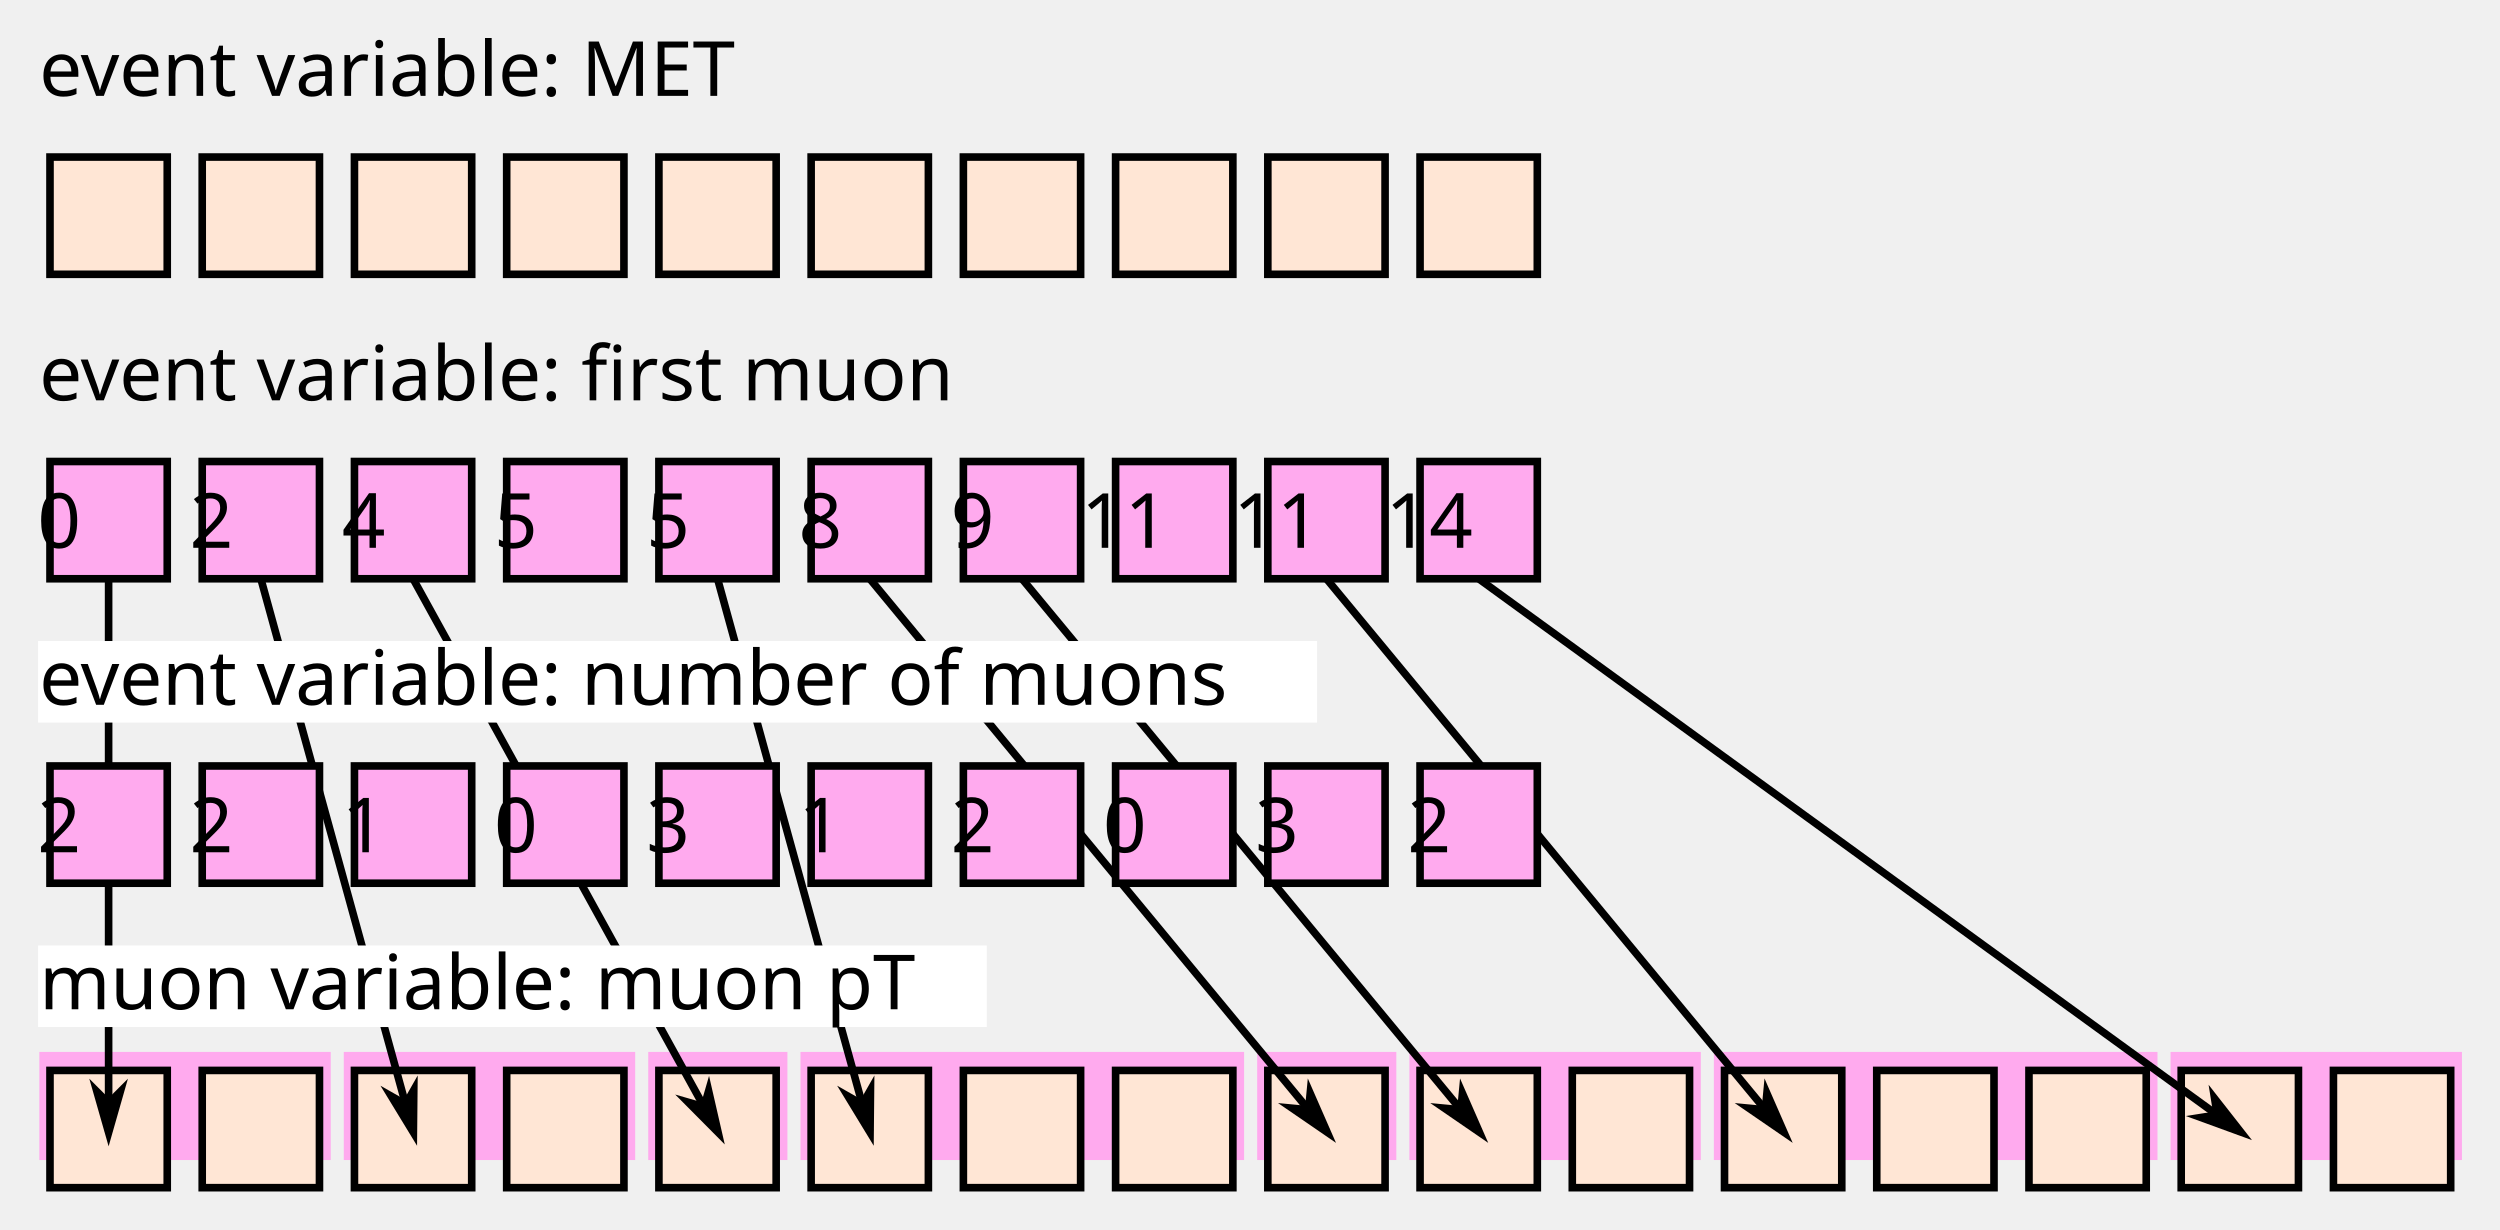
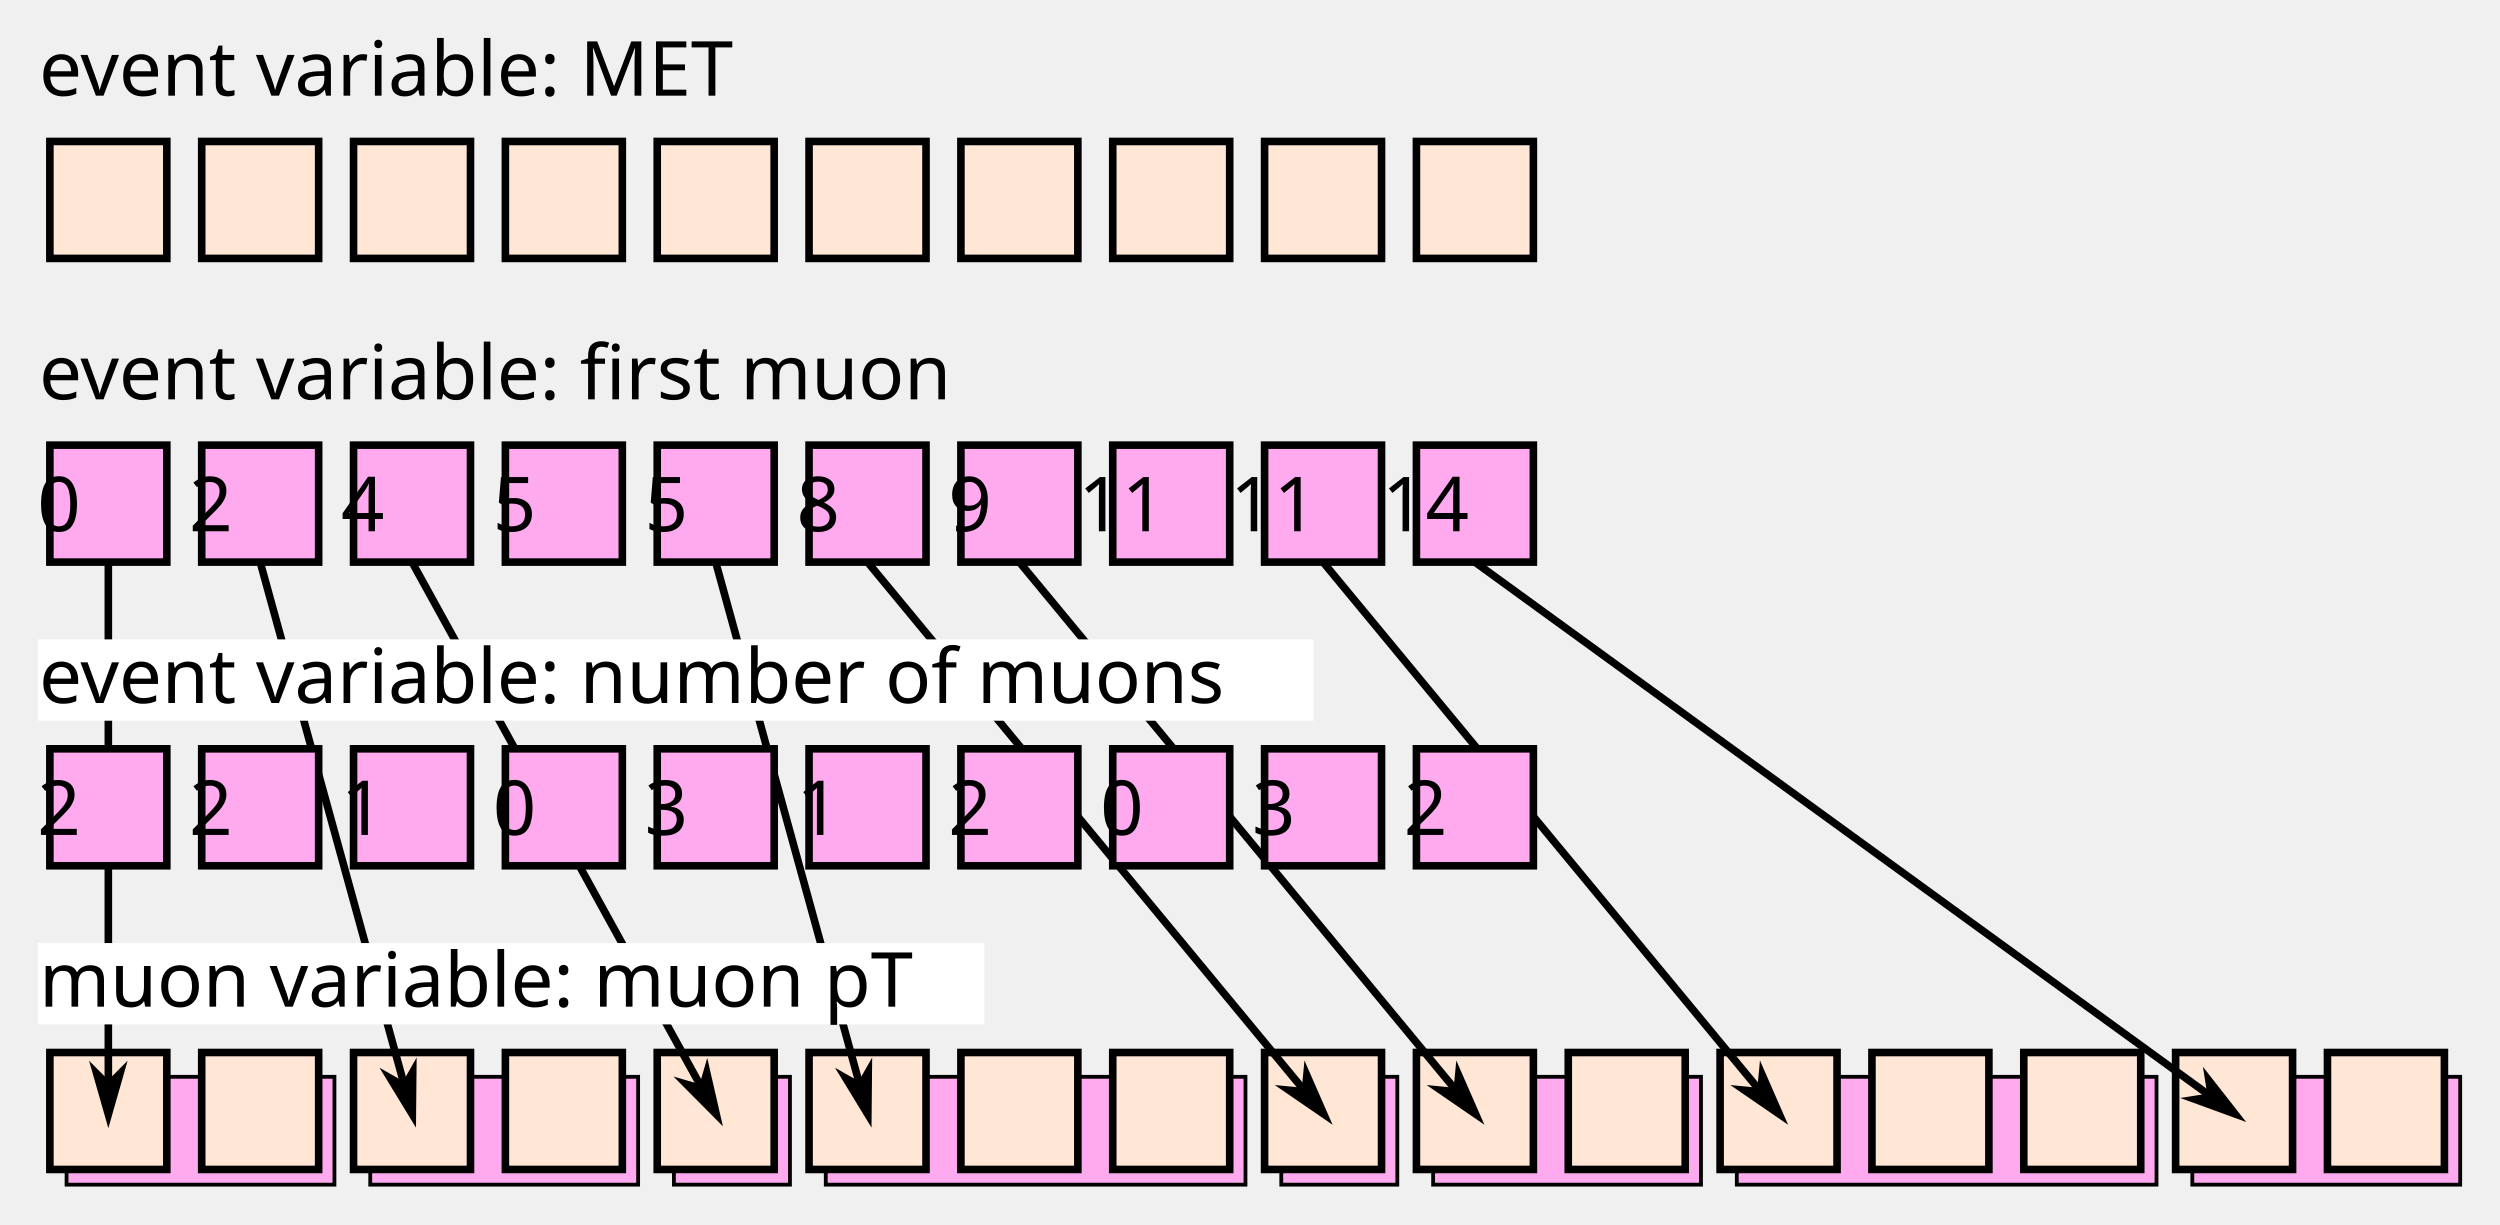
- <svg xmlns="http://www.w3.org/2000/svg" width="656.903" height="323.082" id="svg2" version="1.1">
+ <svg xmlns="http://www.w3.org/2000/svg" width="658.589" height="322.582" id="svg2" version="1.1">
  <defs id="defs4">
    <marker orient="auto" refY="0" refX="0" id="Arrow1Mend" style="overflow:visible">
      <path id="path4166" d="M 0,0 5,-5 -12.5,0 5,5 0,0 z" style="fill-rule:evenodd;stroke:#000000;stroke-width:1pt" transform="matrix(-0.4,0,0,-0.4,-4,0)" />
    </marker>
  </defs>
-   <g id="layer1" transform="translate(-29.28571,-360.1058)">
-     <path id="path4036" d="m 599.62,636.509 76.568,0 0,28.411 -76.568,0 z" style="color:#000000;fill:#ffaaee;fill-opacity:1;fill-rule:nonzero;stroke:none;stroke-width:2;marker:none;visibility:visible;display:inline;overflow:visible;enable-background:accumulate" />
-     <path style="color:#000000;fill:#ffaaee;fill-opacity:1;fill-rule:nonzero;stroke:none;stroke-width:2;marker:none;visibility:visible;display:inline;overflow:visible;enable-background:accumulate" d="m 479.62,636.509 116.568,0 0,28.411 -116.568,0 z" id="path4034" />
-     <path id="path4032" d="m 359.62,636.509 36.568,0 0,28.411 -36.568,0 z" style="color:#000000;fill:#ffaaee;fill-opacity:1;fill-rule:nonzero;stroke:none;stroke-width:2;marker:none;visibility:visible;display:inline;overflow:visible;enable-background:accumulate" />
-     <path style="color:#000000;fill:#ffaaee;fill-opacity:1;fill-rule:nonzero;stroke:none;stroke-width:2;marker:none;visibility:visible;display:inline;overflow:visible;enable-background:accumulate" d="m 399.62,636.509 76.568,0 0,28.411 -76.568,0 z" id="path4030" />
-     <path id="path4028" d="m 239.62,636.509 116.568,0 0,28.411 -116.568,0 z" style="color:#000000;fill:#ffaaee;fill-opacity:1;fill-rule:nonzero;stroke:none;stroke-width:2;marker:none;visibility:visible;display:inline;overflow:visible;enable-background:accumulate" />
-     <path style="color:#000000;fill:#ffaaee;fill-opacity:1;fill-rule:nonzero;stroke:none;stroke-width:2;marker:none;visibility:visible;display:inline;overflow:visible;enable-background:accumulate" d="m 199.62,636.509 36.568,0 0,28.411 -36.568,0 z" id="rect4025" />
-     <path style="color:#000000;fill:#ffaaee;fill-opacity:1;fill-rule:nonzero;stroke:none;stroke-width:2;marker:none;visibility:visible;display:inline;overflow:visible;enable-background:accumulate" d="m 119.62,636.509 76.568,0 0,28.411 -76.568,0 z" id="rect4023" />
-     <path style="color:#000000;fill:#ffaaee;fill-opacity:1;fill-rule:nonzero;stroke:none;stroke-width:2;marker:none;visibility:visible;display:inline;overflow:visible;enable-background:accumulate" d="m 39.62,636.509 76.568,0 0,28.411 -76.568,0 z" id="rect4013" />
+   <g id="layer1" transform="translate(-29.28571,-364.1058)">
+     <path id="path4036" d="m 606.82,647.775 70.568,0 0,28.411 -70.568,0 z" style="color:#000000;fill:#ffaaee;fill-opacity:1;fill-rule:nonzero;stroke:#000000;stroke-width:1;stroke-miterlimit:4;stroke-opacity:1;stroke-dasharray:none;marker:none;visibility:visible;display:inline;overflow:visible;enable-background:accumulate" />
+     <path style="color:#000000;fill:#ffaaee;fill-opacity:1;fill-rule:nonzero;stroke:#000000;stroke-width:1;stroke-miterlimit:4;stroke-opacity:1;stroke-dasharray:none;marker:none;visibility:visible;display:inline;overflow:visible;enable-background:accumulate" d="m 486.82,647.775 110.568,0 0,28.411 -110.568,0 z" id="path4034" />
+     <path id="path4032" d="m 366.82,647.775 30.568,0 0,28.411 -30.568,0 z" style="color:#000000;fill:#ffaaee;fill-opacity:1;fill-rule:nonzero;stroke:#000000;stroke-width:1;stroke-miterlimit:4;stroke-opacity:1;stroke-dasharray:none;marker:none;visibility:visible;display:inline;overflow:visible;enable-background:accumulate" />
+     <path style="color:#000000;fill:#ffaaee;fill-opacity:1;fill-rule:nonzero;stroke:#000000;stroke-width:1;stroke-miterlimit:4;stroke-opacity:1;stroke-dasharray:none;marker:none;visibility:visible;display:inline;overflow:visible;enable-background:accumulate" d="m 406.82,647.775 70.568,0 0,28.411 -70.568,0 z" id="path4030" />
+     <path id="path4028" d="m 246.82,647.775 110.568,0 0,28.411 -110.568,0 z" style="color:#000000;fill:#ffaaee;fill-opacity:1;fill-rule:nonzero;stroke:#000000;stroke-width:1;stroke-miterlimit:4;stroke-opacity:1;stroke-dasharray:none;marker:none;visibility:visible;display:inline;overflow:visible;enable-background:accumulate" />
+     <path style="color:#000000;fill:#ffaaee;fill-opacity:1;fill-rule:nonzero;stroke:#000000;stroke-width:1;stroke-miterlimit:4;stroke-opacity:1;stroke-dasharray:none;marker:none;visibility:visible;display:inline;overflow:visible;enable-background:accumulate" d="m 206.82,647.775 30.568,0 0,28.411 -30.568,0 z" id="rect4025" />
+     <path style="color:#000000;fill:#ffaaee;fill-opacity:1;fill-rule:nonzero;stroke:#000000;stroke-width:1;stroke-miterlimit:4;stroke-opacity:1;stroke-dasharray:none;marker:none;visibility:visible;display:inline;overflow:visible;enable-background:accumulate" d="m 126.82,647.775 70.568,0 0,28.411 -70.568,0 z" id="rect4023" />
+     <path style="color:#000000;fill:#ffaaee;fill-opacity:1;fill-rule:nonzero;stroke:#000000;stroke-width:1;stroke-miterlimit:4;stroke-opacity:1;stroke-dasharray:none;marker:none;visibility:visible;display:inline;overflow:visible;enable-background:accumulate" d="m 46.82,647.775 70.568,0 0,28.411 -70.568,0 z" id="rect4013" />
    <rect style="color:#000000;fill:#ffe6d5;fill-opacity:1;fill-rule:nonzero;stroke:#000000;stroke-width:2;stroke-linecap:butt;stroke-linejoin:miter;stroke-miterlimit:4;stroke-opacity:1;stroke-dasharray:none;stroke-dashoffset:0;marker:none;visibility:visible;display:inline;overflow:visible;enable-background:accumulate" id="rect3001" width="30.81" height="30.81" x="42.421" y="641.372" />
    <rect y="641.372" x="82.421" height="30.81" width="30.81" id="rect3003" style="color:#000000;fill:#ffe6d5;fill-opacity:1;fill-rule:nonzero;stroke:#000000;stroke-width:2;stroke-linecap:butt;stroke-linejoin:miter;stroke-miterlimit:4;stroke-opacity:1;stroke-dasharray:none;stroke-dashoffset:0;marker:none;visibility:visible;display:inline;overflow:visible;enable-background:accumulate" />
    <rect style="color:#000000;fill:#ffe6d5;fill-opacity:1;fill-rule:nonzero;stroke:#000000;stroke-width:2;stroke-linecap:butt;stroke-linejoin:miter;stroke-miterlimit:4;stroke-opacity:1;stroke-dasharray:none;stroke-dashoffset:0;marker:none;visibility:visible;display:inline;overflow:visible;enable-background:accumulate" id="rect3005" width="30.81" height="30.81" x="122.421" y="641.372" />
    <rect y="641.372" x="162.421" height="30.81" width="30.81" id="rect3007" style="color:#000000;fill:#ffe6d5;fill-opacity:1;fill-rule:nonzero;stroke:#000000;stroke-width:2;stroke-linecap:butt;stroke-linejoin:miter;stroke-miterlimit:4;stroke-opacity:1;stroke-dasharray:none;stroke-dashoffset:0;marker:none;visibility:visible;display:inline;overflow:visible;enable-background:accumulate" />
    <rect style="color:#000000;fill:#ffe6d5;fill-opacity:1;fill-rule:nonzero;stroke:#000000;stroke-width:2;stroke-linecap:butt;stroke-linejoin:miter;stroke-miterlimit:4;stroke-opacity:1;stroke-dasharray:none;stroke-dashoffset:0;marker:none;visibility:visible;display:inline;overflow:visible;enable-background:accumulate" id="rect3009" width="30.81" height="30.81" x="202.421" y="641.372" />
    <rect y="641.372" x="242.421" height="30.81" width="30.81" id="rect3011" style="color:#000000;fill:#ffe6d5;fill-opacity:1;fill-rule:nonzero;stroke:#000000;stroke-width:2;stroke-linecap:butt;stroke-linejoin:miter;stroke-miterlimit:4;stroke-opacity:1;stroke-dasharray:none;stroke-dashoffset:0;marker:none;visibility:visible;display:inline;overflow:visible;enable-background:accumulate" />
    <rect style="color:#000000;fill:#ffe6d5;fill-opacity:1;fill-rule:nonzero;stroke:#000000;stroke-width:2;stroke-linecap:butt;stroke-linejoin:miter;stroke-miterlimit:4;stroke-opacity:1;stroke-dasharray:none;stroke-dashoffset:0;marker:none;visibility:visible;display:inline;overflow:visible;enable-background:accumulate" id="rect3013" width="30.81" height="30.81" x="282.421" y="641.372" />
    <rect y="641.372" x="322.421" height="30.81" width="30.81" id="rect3015" style="color:#000000;fill:#ffe6d5;fill-opacity:1;fill-rule:nonzero;stroke:#000000;stroke-width:2;stroke-linecap:butt;stroke-linejoin:miter;stroke-miterlimit:4;stroke-opacity:1;stroke-dasharray:none;stroke-dashoffset:0;marker:none;visibility:visible;display:inline;overflow:visible;enable-background:accumulate" />
    <rect style="color:#000000;fill:#ffe6d5;fill-opacity:1;fill-rule:nonzero;stroke:#000000;stroke-width:2;stroke-linecap:butt;stroke-linejoin:miter;stroke-miterlimit:4;stroke-opacity:1;stroke-dasharray:none;stroke-dashoffset:0;marker:none;visibility:visible;display:inline;overflow:visible;enable-background:accumulate" id="rect3017" width="30.81" height="30.81" x="362.421" y="641.372" />
    <rect y="641.372" x="402.421" height="30.81" width="30.81" id="rect3019" style="color:#000000;fill:#ffe6d5;fill-opacity:1;fill-rule:nonzero;stroke:#000000;stroke-width:2;stroke-linecap:butt;stroke-linejoin:miter;stroke-miterlimit:4;stroke-opacity:1;stroke-dasharray:none;stroke-dashoffset:0;marker:none;visibility:visible;display:inline;overflow:visible;enable-background:accumulate" />
    <rect style="color:#000000;fill:#ffe6d5;fill-opacity:1;fill-rule:nonzero;stroke:#000000;stroke-width:2;stroke-linecap:butt;stroke-linejoin:miter;stroke-miterlimit:4;stroke-opacity:1;stroke-dasharray:none;stroke-dashoffset:0;marker:none;visibility:visible;display:inline;overflow:visible;enable-background:accumulate" id="rect3021" width="30.81" height="30.81" x="442.421" y="641.372" />
    <rect y="641.372" x="482.421" height="30.81" width="30.81" id="rect3023" style="color:#000000;fill:#ffe6d5;fill-opacity:1;fill-rule:nonzero;stroke:#000000;stroke-width:2;stroke-linecap:butt;stroke-linejoin:miter;stroke-miterlimit:4;stroke-opacity:1;stroke-dasharray:none;stroke-dashoffset:0;marker:none;visibility:visible;display:inline;overflow:visible;enable-background:accumulate" />
    <rect style="color:#000000;fill:#ffe6d5;fill-opacity:1;fill-rule:nonzero;stroke:#000000;stroke-width:2;stroke-linecap:butt;stroke-linejoin:miter;stroke-miterlimit:4;stroke-opacity:1;stroke-dasharray:none;stroke-dashoffset:0;marker:none;visibility:visible;display:inline;overflow:visible;enable-background:accumulate" id="rect3025" width="30.81" height="30.81" x="522.421" y="641.372" />
    <rect y="641.372" x="562.421" height="30.81" width="30.81" id="rect3027" style="color:#000000;fill:#ffe6d5;fill-opacity:1;fill-rule:nonzero;stroke:#000000;stroke-width:2;stroke-linecap:butt;stroke-linejoin:miter;stroke-miterlimit:4;stroke-opacity:1;stroke-dasharray:none;stroke-dashoffset:0;marker:none;visibility:visible;display:inline;overflow:visible;enable-background:accumulate" />
    <rect style="color:#000000;fill:#ffe6d5;fill-opacity:1;fill-rule:nonzero;stroke:#000000;stroke-width:2;stroke-linecap:butt;stroke-linejoin:miter;stroke-miterlimit:4;stroke-opacity:1;stroke-dasharray:none;stroke-dashoffset:0;marker:none;visibility:visible;display:inline;overflow:visible;enable-background:accumulate" id="rect3029" width="30.81" height="30.81" x="602.421" y="641.372" />
    <rect y="641.372" x="642.421" height="30.81" width="30.81" id="rect3031" style="color:#000000;fill:#ffe6d5;fill-opacity:1;fill-rule:nonzero;stroke:#000000;stroke-width:2;stroke-linecap:butt;stroke-linejoin:miter;stroke-miterlimit:4;stroke-opacity:1;stroke-dasharray:none;stroke-dashoffset:0;marker:none;visibility:visible;display:inline;overflow:visible;enable-background:accumulate" />
    <path style="color:#000000;fill:#ffffff;fill-opacity:0;fill-rule:nonzero;stroke:#000000;stroke-width:2;stroke-linecap:butt;stroke-linejoin:miter;stroke-miterlimit:4;stroke-opacity:1;stroke-dasharray:none;stroke-dashoffset:0;marker:none;marker-end:url(#Arrow1Mend);visibility:visible;display:inline;overflow:visible;enable-background:accumulate" d="m 57.825,512.182 0,145.19" id="path4133" />
    <path style="color:#000000;fill:#ffffff;fill-opacity:0;fill-rule:nonzero;stroke:#000000;stroke-width:2;stroke-linecap:butt;stroke-linejoin:miter;stroke-miterlimit:4;stroke-opacity:1;stroke-dasharray:none;stroke-dashoffset:0;marker:none;marker-end:url(#Arrow1Mend);visibility:visible;display:inline;overflow:visible;enable-background:accumulate" d="M 97.825,512.182 137.825,657.372" id="path4135" />
    <path style="color:#000000;fill:#ffffff;fill-opacity:0;fill-rule:nonzero;stroke:#000000;stroke-width:2;stroke-linecap:butt;stroke-linejoin:miter;stroke-miterlimit:4;stroke-opacity:1;stroke-dasharray:none;stroke-dashoffset:0;marker:none;marker-end:url(#Arrow1Mend);visibility:visible;display:inline;overflow:visible;enable-background:accumulate" d="m 137.825,512.182 80,145.19" id="path4137" />
    <path style="color:#000000;fill:#ffffff;fill-opacity:0;fill-rule:nonzero;stroke:#000000;stroke-width:2;stroke-linecap:butt;stroke-linejoin:miter;stroke-miterlimit:4;stroke-opacity:1;stroke-dasharray:none;stroke-dashoffset:0;marker:none;marker-end:url(#Arrow1Mend);visibility:visible;display:inline;overflow:visible;enable-background:accumulate" d="m 217.825,512.182 40,145.19" id="path4139" />
-     <rect style="color:#000000;fill:#ffffff;fill-opacity:1;fill-rule:nonzero;stroke:none;stroke-width:2;marker:none;visibility:visible;display:inline;overflow:visible;enable-background:accumulate" id="rect4149" width="249.286" height="21.429" x="39.286" y="608.541" />
+     <rect style="color:#000000;fill:#ffffff;fill-opacity:1;fill-rule:nonzero;stroke:none;stroke-width:2;marker:none;visibility:visible;display:inline;overflow:visible;enable-background:accumulate" id="rect4149" width="249.286" height="21.429" x="39.286" y="612.541" />
    <path style="color:#000000;fill:#ffffff;fill-opacity:0;fill-rule:nonzero;stroke:#000000;stroke-width:2;stroke-linecap:butt;stroke-linejoin:miter;stroke-miterlimit:4;stroke-opacity:1;stroke-dasharray:none;stroke-dashoffset:0;marker:none;marker-end:url(#Arrow1Mend);visibility:visible;display:inline;overflow:visible;enable-background:accumulate" d="m 257.825,512.182 120,145.19" id="path4141" />
    <path style="color:#000000;fill:#ffffff;fill-opacity:0;fill-rule:nonzero;stroke:#000000;stroke-width:2;stroke-linecap:butt;stroke-linejoin:miter;stroke-miterlimit:4;stroke-opacity:1;stroke-dasharray:none;stroke-dashoffset:0;marker:none;marker-end:url(#Arrow1Mend);visibility:visible;display:inline;overflow:visible;enable-background:accumulate" d="m 297.825,512.182 120,145.19" id="path4143" />
    <path style="color:#000000;fill:#ffffff;fill-opacity:0;fill-rule:nonzero;stroke:#000000;stroke-width:2;stroke-linecap:butt;stroke-linejoin:miter;stroke-miterlimit:4;stroke-opacity:1;stroke-dasharray:none;stroke-dashoffset:0;marker:none;marker-end:url(#Arrow1Mend);visibility:visible;display:inline;overflow:visible;enable-background:accumulate" d="m 377.825,512.182 120,145.19" id="path4145" />
    <path style="color:#000000;fill:#ffffff;fill-opacity:0;fill-rule:nonzero;stroke:#000000;stroke-width:2;stroke-linecap:butt;stroke-linejoin:miter;stroke-miterlimit:4;stroke-opacity:1;stroke-dasharray:none;stroke-dashoffset:0;marker:none;marker-end:url(#Arrow1Mend);visibility:visible;display:inline;overflow:visible;enable-background:accumulate" d="M 417.825,512.182 617.825,657.372" id="path4147" />
-     <text id="text2997" y="625.301" x="39.604" style="font-size:20px;font-style:normal;font-weight:normal;text-align:start;line-height:125%;letter-spacing:0px;word-spacing:0px;text-anchor:start;fill:#000000;fill-opacity:1;stroke:none;font-family:Sans" xml:space="preserve">
-       <tspan y="625.301" x="39.604" id="tspan2999">muon variable: muon pT</tspan>
+     <text id="text2997" y="629.301" x="39.604" style="font-size:20px;font-style:normal;font-weight:normal;text-align:start;line-height:125%;letter-spacing:0px;word-spacing:0px;text-anchor:start;fill:#000000;fill-opacity:1;stroke:none;font-family:Sans" xml:space="preserve">
+       <tspan y="629.301" x="39.604" id="tspan2999">muon variable: muon pT</tspan>
    </text>
    <rect y="561.372" x="42.421" height="30.81" width="30.81" id="rect3837" style="color:#000000;fill:#ffaaee;fill-opacity:1;fill-rule:nonzero;stroke:#000000;stroke-width:2;stroke-linecap:butt;stroke-linejoin:miter;stroke-miterlimit:4;stroke-opacity:1;stroke-dasharray:none;stroke-dashoffset:0;marker:none;visibility:visible;display:inline;overflow:visible;enable-background:accumulate" />
    <rect style="color:#000000;fill:#ffaaee;fill-opacity:1;fill-rule:nonzero;stroke:#000000;stroke-width:2;stroke-linecap:butt;stroke-linejoin:miter;stroke-miterlimit:4;stroke-opacity:1;stroke-dasharray:none;stroke-dashoffset:0;marker:none;visibility:visible;display:inline;overflow:visible;enable-background:accumulate" id="rect3839" width="30.81" height="30.81" x="82.421" y="561.372" />
    <rect y="561.372" x="122.421" height="30.81" width="30.81" id="rect3841" style="color:#000000;fill:#ffaaee;fill-opacity:1;fill-rule:nonzero;stroke:#000000;stroke-width:2;stroke-linecap:butt;stroke-linejoin:miter;stroke-miterlimit:4;stroke-opacity:1;stroke-dasharray:none;stroke-dashoffset:0;marker:none;visibility:visible;display:inline;overflow:visible;enable-background:accumulate" />
    <rect style="color:#000000;fill:#ffaaee;fill-opacity:1;fill-rule:nonzero;stroke:#000000;stroke-width:2;stroke-linecap:butt;stroke-linejoin:miter;stroke-miterlimit:4;stroke-opacity:1;stroke-dasharray:none;stroke-dashoffset:0;marker:none;visibility:visible;display:inline;overflow:visible;enable-background:accumulate" id="rect3843" width="30.81" height="30.81" x="162.421" y="561.372" />
    <rect y="561.372" x="202.421" height="30.81" width="30.81" id="rect3845" style="color:#000000;fill:#ffaaee;fill-opacity:1;fill-rule:nonzero;stroke:#000000;stroke-width:2;stroke-linecap:butt;stroke-linejoin:miter;stroke-miterlimit:4;stroke-opacity:1;stroke-dasharray:none;stroke-dashoffset:0;marker:none;visibility:visible;display:inline;overflow:visible;enable-background:accumulate" />
    <rect style="color:#000000;fill:#ffaaee;fill-opacity:1;fill-rule:nonzero;stroke:#000000;stroke-width:2;stroke-linecap:butt;stroke-linejoin:miter;stroke-miterlimit:4;stroke-opacity:1;stroke-dasharray:none;stroke-dashoffset:0;marker:none;visibility:visible;display:inline;overflow:visible;enable-background:accumulate" id="rect3847" width="30.81" height="30.81" x="242.421" y="561.372" />
    <rect y="561.372" x="282.421" height="30.81" width="30.81" id="rect3849" style="color:#000000;fill:#ffaaee;fill-opacity:1;fill-rule:nonzero;stroke:#000000;stroke-width:2;stroke-linecap:butt;stroke-linejoin:miter;stroke-miterlimit:4;stroke-opacity:1;stroke-dasharray:none;stroke-dashoffset:0;marker:none;visibility:visible;display:inline;overflow:visible;enable-background:accumulate" />
    <rect style="color:#000000;fill:#ffaaee;fill-opacity:1;fill-rule:nonzero;stroke:#000000;stroke-width:2;stroke-linecap:butt;stroke-linejoin:miter;stroke-miterlimit:4;stroke-opacity:1;stroke-dasharray:none;stroke-dashoffset:0;marker:none;visibility:visible;display:inline;overflow:visible;enable-background:accumulate" id="rect3851" width="30.81" height="30.81" x="322.421" y="561.372" />
    <rect y="561.372" x="362.421" height="30.81" width="30.81" id="rect3853" style="color:#000000;fill:#ffaaee;fill-opacity:1;fill-rule:nonzero;stroke:#000000;stroke-width:2;stroke-linecap:butt;stroke-linejoin:miter;stroke-miterlimit:4;stroke-opacity:1;stroke-dasharray:none;stroke-dashoffset:0;marker:none;visibility:visible;display:inline;overflow:visible;enable-background:accumulate" />
    <rect style="color:#000000;fill:#ffaaee;fill-opacity:1;fill-rule:nonzero;stroke:#000000;stroke-width:2;stroke-linecap:butt;stroke-linejoin:miter;stroke-miterlimit:4;stroke-opacity:1;stroke-dasharray:none;stroke-dashoffset:0;marker:none;visibility:visible;display:inline;overflow:visible;enable-background:accumulate" id="rect3855" width="30.81" height="30.81" x="402.421" y="561.372" />
-     <text id="text3869" y="465.301" x="39.604" style="font-size:20px;font-style:normal;font-weight:normal;text-align:start;line-height:125%;letter-spacing:0px;word-spacing:0px;text-anchor:start;fill:#000000;fill-opacity:1;stroke:none;font-family:Sans" xml:space="preserve">
-       <tspan y="465.301" x="39.604" id="tspan3871">event variable: first muon</tspan>
+     <text id="text3869" y="469.301" x="39.604" style="font-size:20px;font-style:normal;font-weight:normal;text-align:start;line-height:125%;letter-spacing:0px;word-spacing:0px;text-anchor:start;fill:#000000;fill-opacity:1;stroke:none;font-family:Sans" xml:space="preserve">
+       <tspan y="469.301" x="39.604" id="tspan3871">event variable: first muon</tspan>
    </text>
    <rect style="color:#000000;fill:#ffaaee;fill-opacity:1;fill-rule:nonzero;stroke:#000000;stroke-width:2;stroke-linecap:butt;stroke-linejoin:miter;stroke-miterlimit:4;stroke-opacity:1;stroke-dasharray:none;stroke-dashoffset:0;marker:none;visibility:visible;display:inline;overflow:visible;enable-background:accumulate" id="rect3873" width="30.81" height="30.81" x="42.421" y="481.372" />
    <rect y="481.372" x="82.421" height="30.81" width="30.81" id="rect3875" style="color:#000000;fill:#ffaaee;fill-opacity:1;fill-rule:nonzero;stroke:#000000;stroke-width:2;stroke-linecap:butt;stroke-linejoin:miter;stroke-miterlimit:4;stroke-opacity:1;stroke-dasharray:none;stroke-dashoffset:0;marker:none;visibility:visible;display:inline;overflow:visible;enable-background:accumulate" />
    <rect style="color:#000000;fill:#ffaaee;fill-opacity:1;fill-rule:nonzero;stroke:#000000;stroke-width:2;stroke-linecap:butt;stroke-linejoin:miter;stroke-miterlimit:4;stroke-opacity:1;stroke-dasharray:none;stroke-dashoffset:0;marker:none;visibility:visible;display:inline;overflow:visible;enable-background:accumulate" id="rect3877" width="30.81" height="30.81" x="122.421" y="481.372" />
    <rect y="481.372" x="162.421" height="30.81" width="30.81" id="rect3879" style="color:#000000;fill:#ffaaee;fill-opacity:1;fill-rule:nonzero;stroke:#000000;stroke-width:2;stroke-linecap:butt;stroke-linejoin:miter;stroke-miterlimit:4;stroke-opacity:1;stroke-dasharray:none;stroke-dashoffset:0;marker:none;visibility:visible;display:inline;overflow:visible;enable-background:accumulate" />
    <rect style="color:#000000;fill:#ffaaee;fill-opacity:1;fill-rule:nonzero;stroke:#000000;stroke-width:2;stroke-linecap:butt;stroke-linejoin:miter;stroke-miterlimit:4;stroke-opacity:1;stroke-dasharray:none;stroke-dashoffset:0;marker:none;visibility:visible;display:inline;overflow:visible;enable-background:accumulate" id="rect3881" width="30.81" height="30.81" x="202.421" y="481.372" />
    <rect y="481.372" x="242.421" height="30.81" width="30.81" id="rect3883" style="color:#000000;fill:#ffaaee;fill-opacity:1;fill-rule:nonzero;stroke:#000000;stroke-width:2;stroke-linecap:butt;stroke-linejoin:miter;stroke-miterlimit:4;stroke-opacity:1;stroke-dasharray:none;stroke-dashoffset:0;marker:none;visibility:visible;display:inline;overflow:visible;enable-background:accumulate" />
    <rect style="color:#000000;fill:#ffaaee;fill-opacity:1;fill-rule:nonzero;stroke:#000000;stroke-width:2;stroke-linecap:butt;stroke-linejoin:miter;stroke-miterlimit:4;stroke-opacity:1;stroke-dasharray:none;stroke-dashoffset:0;marker:none;visibility:visible;display:inline;overflow:visible;enable-background:accumulate" id="rect3885" width="30.81" height="30.81" x="282.421" y="481.372" />
    <rect y="481.372" x="322.421" height="30.81" width="30.81" id="rect3887" style="color:#000000;fill:#ffaaee;fill-opacity:1;fill-rule:nonzero;stroke:#000000;stroke-width:2;stroke-linecap:butt;stroke-linejoin:miter;stroke-miterlimit:4;stroke-opacity:1;stroke-dasharray:none;stroke-dashoffset:0;marker:none;visibility:visible;display:inline;overflow:visible;enable-background:accumulate" />
    <rect style="color:#000000;fill:#ffaaee;fill-opacity:1;fill-rule:nonzero;stroke:#000000;stroke-width:2;stroke-linecap:butt;stroke-linejoin:miter;stroke-miterlimit:4;stroke-opacity:1;stroke-dasharray:none;stroke-dashoffset:0;marker:none;visibility:visible;display:inline;overflow:visible;enable-background:accumulate" id="rect3889" width="30.81" height="30.81" x="362.421" y="481.372" />
    <rect y="481.372" x="402.421" height="30.81" width="30.81" id="rect3891" style="color:#000000;fill:#ffaaee;fill-opacity:1;fill-rule:nonzero;stroke:#000000;stroke-width:2;stroke-linecap:butt;stroke-linejoin:miter;stroke-miterlimit:4;stroke-opacity:1;stroke-dasharray:none;stroke-dashoffset:0;marker:none;visibility:visible;display:inline;overflow:visible;enable-background:accumulate" />
-     <text xml:space="preserve" style="font-size:20px;font-style:normal;font-weight:normal;text-align:start;line-height:125%;letter-spacing:0px;word-spacing:0px;text-anchor:start;fill:#000000;fill-opacity:1;stroke:none;font-family:Sans" x="39.604" y="385.301" id="text3893">
-       <tspan id="tspan3895" x="39.604" y="385.301">event variable: MET</tspan>
+     <text xml:space="preserve" style="font-size:20px;font-style:normal;font-weight:normal;text-align:start;line-height:125%;letter-spacing:0px;word-spacing:0px;text-anchor:start;fill:#000000;fill-opacity:1;stroke:none;font-family:Sans" x="39.604" y="389.301" id="text3893">
+       <tspan id="tspan3895" x="39.604" y="389.301">event variable: MET</tspan>
    </text>
    <rect y="401.372" x="42.421" height="30.81" width="30.81" id="rect3897" style="color:#000000;fill:#ffe6d5;fill-opacity:1;fill-rule:nonzero;stroke:#000000;stroke-width:2;stroke-linecap:butt;stroke-linejoin:miter;stroke-miterlimit:4;stroke-opacity:1;stroke-dasharray:none;stroke-dashoffset:0;marker:none;visibility:visible;display:inline;overflow:visible;enable-background:accumulate" />
    <rect style="color:#000000;fill:#ffe6d5;fill-opacity:1;fill-rule:nonzero;stroke:#000000;stroke-width:2;stroke-linecap:butt;stroke-linejoin:miter;stroke-miterlimit:4;stroke-opacity:1;stroke-dasharray:none;stroke-dashoffset:0;marker:none;visibility:visible;display:inline;overflow:visible;enable-background:accumulate" id="rect3899" width="30.81" height="30.81" x="82.421" y="401.372" />
    <rect y="401.372" x="122.421" height="30.81" width="30.81" id="rect3901" style="color:#000000;fill:#ffe6d5;fill-opacity:1;fill-rule:nonzero;stroke:#000000;stroke-width:2;stroke-linecap:butt;stroke-linejoin:miter;stroke-miterlimit:4;stroke-opacity:1;stroke-dasharray:none;stroke-dashoffset:0;marker:none;visibility:visible;display:inline;overflow:visible;enable-background:accumulate" />
    <rect style="color:#000000;fill:#ffe6d5;fill-opacity:1;fill-rule:nonzero;stroke:#000000;stroke-width:2;stroke-linecap:butt;stroke-linejoin:miter;stroke-miterlimit:4;stroke-opacity:1;stroke-dasharray:none;stroke-dashoffset:0;marker:none;visibility:visible;display:inline;overflow:visible;enable-background:accumulate" id="rect3903" width="30.81" height="30.81" x="162.421" y="401.372" />
    <rect y="401.372" x="202.421" height="30.81" width="30.81" id="rect3905" style="color:#000000;fill:#ffe6d5;fill-opacity:1;fill-rule:nonzero;stroke:#000000;stroke-width:2;stroke-linecap:butt;stroke-linejoin:miter;stroke-miterlimit:4;stroke-opacity:1;stroke-dasharray:none;stroke-dashoffset:0;marker:none;visibility:visible;display:inline;overflow:visible;enable-background:accumulate" />
    <rect style="color:#000000;fill:#ffe6d5;fill-opacity:1;fill-rule:nonzero;stroke:#000000;stroke-width:2;stroke-linecap:butt;stroke-linejoin:miter;stroke-miterlimit:4;stroke-opacity:1;stroke-dasharray:none;stroke-dashoffset:0;marker:none;visibility:visible;display:inline;overflow:visible;enable-background:accumulate" id="rect3907" width="30.81" height="30.81" x="242.421" y="401.372" />
    <rect y="401.372" x="282.421" height="30.81" width="30.81" id="rect3909" style="color:#000000;fill:#ffe6d5;fill-opacity:1;fill-rule:nonzero;stroke:#000000;stroke-width:2;stroke-linecap:butt;stroke-linejoin:miter;stroke-miterlimit:4;stroke-opacity:1;stroke-dasharray:none;stroke-dashoffset:0;marker:none;visibility:visible;display:inline;overflow:visible;enable-background:accumulate" />
    <rect style="color:#000000;fill:#ffe6d5;fill-opacity:1;fill-rule:nonzero;stroke:#000000;stroke-width:2;stroke-linecap:butt;stroke-linejoin:miter;stroke-miterlimit:4;stroke-opacity:1;stroke-dasharray:none;stroke-dashoffset:0;marker:none;visibility:visible;display:inline;overflow:visible;enable-background:accumulate" id="rect3911" width="30.81" height="30.81" x="322.421" y="401.372" />
    <rect y="401.372" x="362.421" height="30.81" width="30.81" id="rect3913" style="color:#000000;fill:#ffe6d5;fill-opacity:1;fill-rule:nonzero;stroke:#000000;stroke-width:2;stroke-linecap:butt;stroke-linejoin:miter;stroke-miterlimit:4;stroke-opacity:1;stroke-dasharray:none;stroke-dashoffset:0;marker:none;visibility:visible;display:inline;overflow:visible;enable-background:accumulate" />
    <rect style="color:#000000;fill:#ffe6d5;fill-opacity:1;fill-rule:nonzero;stroke:#000000;stroke-width:2;stroke-linecap:butt;stroke-linejoin:miter;stroke-miterlimit:4;stroke-opacity:1;stroke-dasharray:none;stroke-dashoffset:0;marker:none;visibility:visible;display:inline;overflow:visible;enable-background:accumulate" id="rect3915" width="30.81" height="30.81" x="402.421" y="401.372" />
    <text xml:space="preserve" style="font-size:20px;font-style:normal;font-weight:normal;text-align:center;line-height:125%;letter-spacing:0px;word-spacing:0px;text-anchor:middle;fill:#000000;fill-opacity:1;stroke:none;font-family:Sans" x="57.835" y="584.057" id="text3033">
      <tspan id="tspan3035" x="57.835" y="584.057">2</tspan>
    </text>
    <text id="text4040" y="504.057" x="57.835" style="font-size:20px;font-style:normal;font-weight:normal;text-align:center;line-height:125%;letter-spacing:0px;word-spacing:0px;text-anchor:middle;fill:#000000;fill-opacity:1;stroke:none;font-family:Sans" xml:space="preserve">
      <tspan y="504.057" x="57.835" id="tspan4042">0</tspan>
    </text>
    <text xml:space="preserve" style="font-size:20px;font-style:normal;font-weight:normal;text-align:center;line-height:125%;letter-spacing:0px;word-spacing:0px;text-anchor:middle;fill:#000000;fill-opacity:1;stroke:none;font-family:Sans" x="97.835" y="504.057" id="text4044">
      <tspan id="tspan4046" x="97.835" y="504.057">2</tspan>
    </text>
    <text id="text4048" y="504.057" x="137.835" style="font-size:20px;font-style:normal;font-weight:normal;text-align:center;line-height:125%;letter-spacing:0px;word-spacing:0px;text-anchor:middle;fill:#000000;fill-opacity:1;stroke:none;font-family:Sans" xml:space="preserve">
      <tspan y="504.057" x="137.835" id="tspan4050">4</tspan>
    </text>
    <text xml:space="preserve" style="font-size:20px;font-style:normal;font-weight:normal;text-align:center;line-height:125%;letter-spacing:0px;word-spacing:0px;text-anchor:middle;fill:#000000;fill-opacity:1;stroke:none;font-family:Sans" x="177.835" y="504.057" id="text4052">
      <tspan id="tspan4054" x="177.835" y="504.057">5</tspan>
    </text>
    <text id="text4056" y="504.057" x="217.835" style="font-size:20px;font-style:normal;font-weight:normal;text-align:center;line-height:125%;letter-spacing:0px;word-spacing:0px;text-anchor:middle;fill:#000000;fill-opacity:1;stroke:none;font-family:Sans" xml:space="preserve">
      <tspan y="504.057" x="217.835" id="tspan4058">5</tspan>
    </text>
    <text xml:space="preserve" style="font-size:20px;font-style:normal;font-weight:normal;text-align:center;line-height:125%;letter-spacing:0px;word-spacing:0px;text-anchor:middle;fill:#000000;fill-opacity:1;stroke:none;font-family:Sans" x="257.835" y="504.057" id="text4060">
      <tspan id="tspan4062" x="257.835" y="504.057">8</tspan>
    </text>
    <text id="text4064" y="504.057" x="297.835" style="font-size:20px;font-style:normal;font-weight:normal;text-align:center;line-height:125%;letter-spacing:0px;word-spacing:0px;text-anchor:middle;fill:#000000;fill-opacity:1;stroke:none;font-family:Sans" xml:space="preserve">
      <tspan y="504.057" x="297.835" id="tspan4066">9</tspan>
    </text>
    <text xml:space="preserve" style="font-size:20px;font-style:normal;font-weight:normal;text-align:center;line-height:125%;letter-spacing:0px;word-spacing:0px;text-anchor:middle;fill:#000000;fill-opacity:1;stroke:none;font-family:Sans" x="337.835" y="504.057" id="text4068">
      <tspan id="tspan4070" x="337.835" y="504.057">11</tspan>
    </text>
    <text id="text4072" y="504.057" x="377.835" style="font-size:20px;font-style:normal;font-weight:normal;text-align:center;line-height:125%;letter-spacing:0px;word-spacing:0px;text-anchor:middle;fill:#000000;fill-opacity:1;stroke:none;font-family:Sans" xml:space="preserve">
      <tspan y="504.057" x="377.835" id="tspan4074">11</tspan>
    </text>
    <text xml:space="preserve" style="font-size:20px;font-style:normal;font-weight:normal;text-align:center;line-height:125%;letter-spacing:0px;word-spacing:0px;text-anchor:middle;fill:#000000;fill-opacity:1;stroke:none;font-family:Sans" x="417.835" y="504.057" id="text4076">
      <tspan id="tspan4078" x="417.835" y="504.057">14</tspan>
    </text>
    <text id="text4080" y="584.057" x="97.835" style="font-size:20px;font-style:normal;font-weight:normal;text-align:center;line-height:125%;letter-spacing:0px;word-spacing:0px;text-anchor:middle;fill:#000000;fill-opacity:1;stroke:none;font-family:Sans" xml:space="preserve">
      <tspan y="584.057" x="97.835" id="tspan4082">2</tspan>
    </text>
    <text xml:space="preserve" style="font-size:20px;font-style:normal;font-weight:normal;text-align:center;line-height:125%;letter-spacing:0px;word-spacing:0px;text-anchor:middle;fill:#000000;fill-opacity:1;stroke:none;font-family:Sans" x="137.835" y="584.057" id="text4084">
      <tspan id="tspan4086" x="137.835" y="584.057">1</tspan>
    </text>
    <text id="text4088" y="584.057" x="177.835" style="font-size:20px;font-style:normal;font-weight:normal;text-align:center;line-height:125%;letter-spacing:0px;word-spacing:0px;text-anchor:middle;fill:#000000;fill-opacity:1;stroke:none;font-family:Sans" xml:space="preserve">
      <tspan y="584.057" x="177.835" id="tspan4090">0</tspan>
    </text>
    <text xml:space="preserve" style="font-size:20px;font-style:normal;font-weight:normal;text-align:center;line-height:125%;letter-spacing:0px;word-spacing:0px;text-anchor:middle;fill:#000000;fill-opacity:1;stroke:none;font-family:Sans" x="217.835" y="584.057" id="text4092">
      <tspan id="tspan4094" x="217.835" y="584.057">3</tspan>
    </text>
    <text id="text4096" y="584.057" x="257.835" style="font-size:20px;font-style:normal;font-weight:normal;text-align:center;line-height:125%;letter-spacing:0px;word-spacing:0px;text-anchor:middle;fill:#000000;fill-opacity:1;stroke:none;font-family:Sans" xml:space="preserve">
      <tspan y="584.057" x="257.835" id="tspan4098">1</tspan>
    </text>
    <text xml:space="preserve" style="font-size:20px;font-style:normal;font-weight:normal;text-align:center;line-height:125%;letter-spacing:0px;word-spacing:0px;text-anchor:middle;fill:#000000;fill-opacity:1;stroke:none;font-family:Sans" x="297.835" y="584.057" id="text4100">
      <tspan id="tspan4102" x="297.835" y="584.057">2</tspan>
    </text>
    <text id="text4104" y="584.057" x="337.835" style="font-size:20px;font-style:normal;font-weight:normal;text-align:center;line-height:125%;letter-spacing:0px;word-spacing:0px;text-anchor:middle;fill:#000000;fill-opacity:1;stroke:none;font-family:Sans" xml:space="preserve">
      <tspan y="584.057" x="337.835" id="tspan4106">0</tspan>
    </text>
    <text xml:space="preserve" style="font-size:20px;font-style:normal;font-weight:normal;text-align:center;line-height:125%;letter-spacing:0px;word-spacing:0px;text-anchor:middle;fill:#000000;fill-opacity:1;stroke:none;font-family:Sans" x="377.835" y="584.057" id="text4108">
      <tspan id="tspan4110" x="377.835" y="584.057">3</tspan>
    </text>
    <text id="text4112" y="584.057" x="417.835" style="font-size:20px;font-style:normal;font-weight:normal;text-align:center;line-height:125%;letter-spacing:0px;word-spacing:0px;text-anchor:middle;fill:#000000;fill-opacity:1;stroke:none;font-family:Sans" xml:space="preserve">
      <tspan y="584.057" x="417.835" id="tspan4114">2</tspan>
    </text>
-     <rect y="528.541" x="39.286" height="21.429" width="336.071" id="rect4151" style="color:#000000;fill:#ffffff;fill-opacity:1;fill-rule:nonzero;stroke:none;stroke-width:2;marker:none;visibility:visible;display:inline;overflow:visible;enable-background:accumulate" />
-     <text xml:space="preserve" style="font-size:20px;font-style:normal;font-weight:normal;text-align:start;line-height:125%;letter-spacing:0px;word-spacing:0px;text-anchor:start;fill:#000000;fill-opacity:1;stroke:none;font-family:Sans" x="39.604" y="545.301" id="text2993">
-       <tspan id="tspan2995" x="39.604" y="545.301">event variable: number of muons</tspan>
+     <rect y="532.541" x="39.286" height="21.429" width="336.071" id="rect4151" style="color:#000000;fill:#ffffff;fill-opacity:1;fill-rule:nonzero;stroke:none;stroke-width:2;marker:none;visibility:visible;display:inline;overflow:visible;enable-background:accumulate" />
+     <text xml:space="preserve" style="font-size:20px;font-style:normal;font-weight:normal;text-align:start;line-height:125%;letter-spacing:0px;word-spacing:0px;text-anchor:start;fill:#000000;fill-opacity:1;stroke:none;font-family:Sans" x="39.604" y="549.301" id="text2993">
+       <tspan id="tspan2995" x="39.604" y="549.301">event variable: number of muons</tspan>
    </text>
  </g>
</svg>
